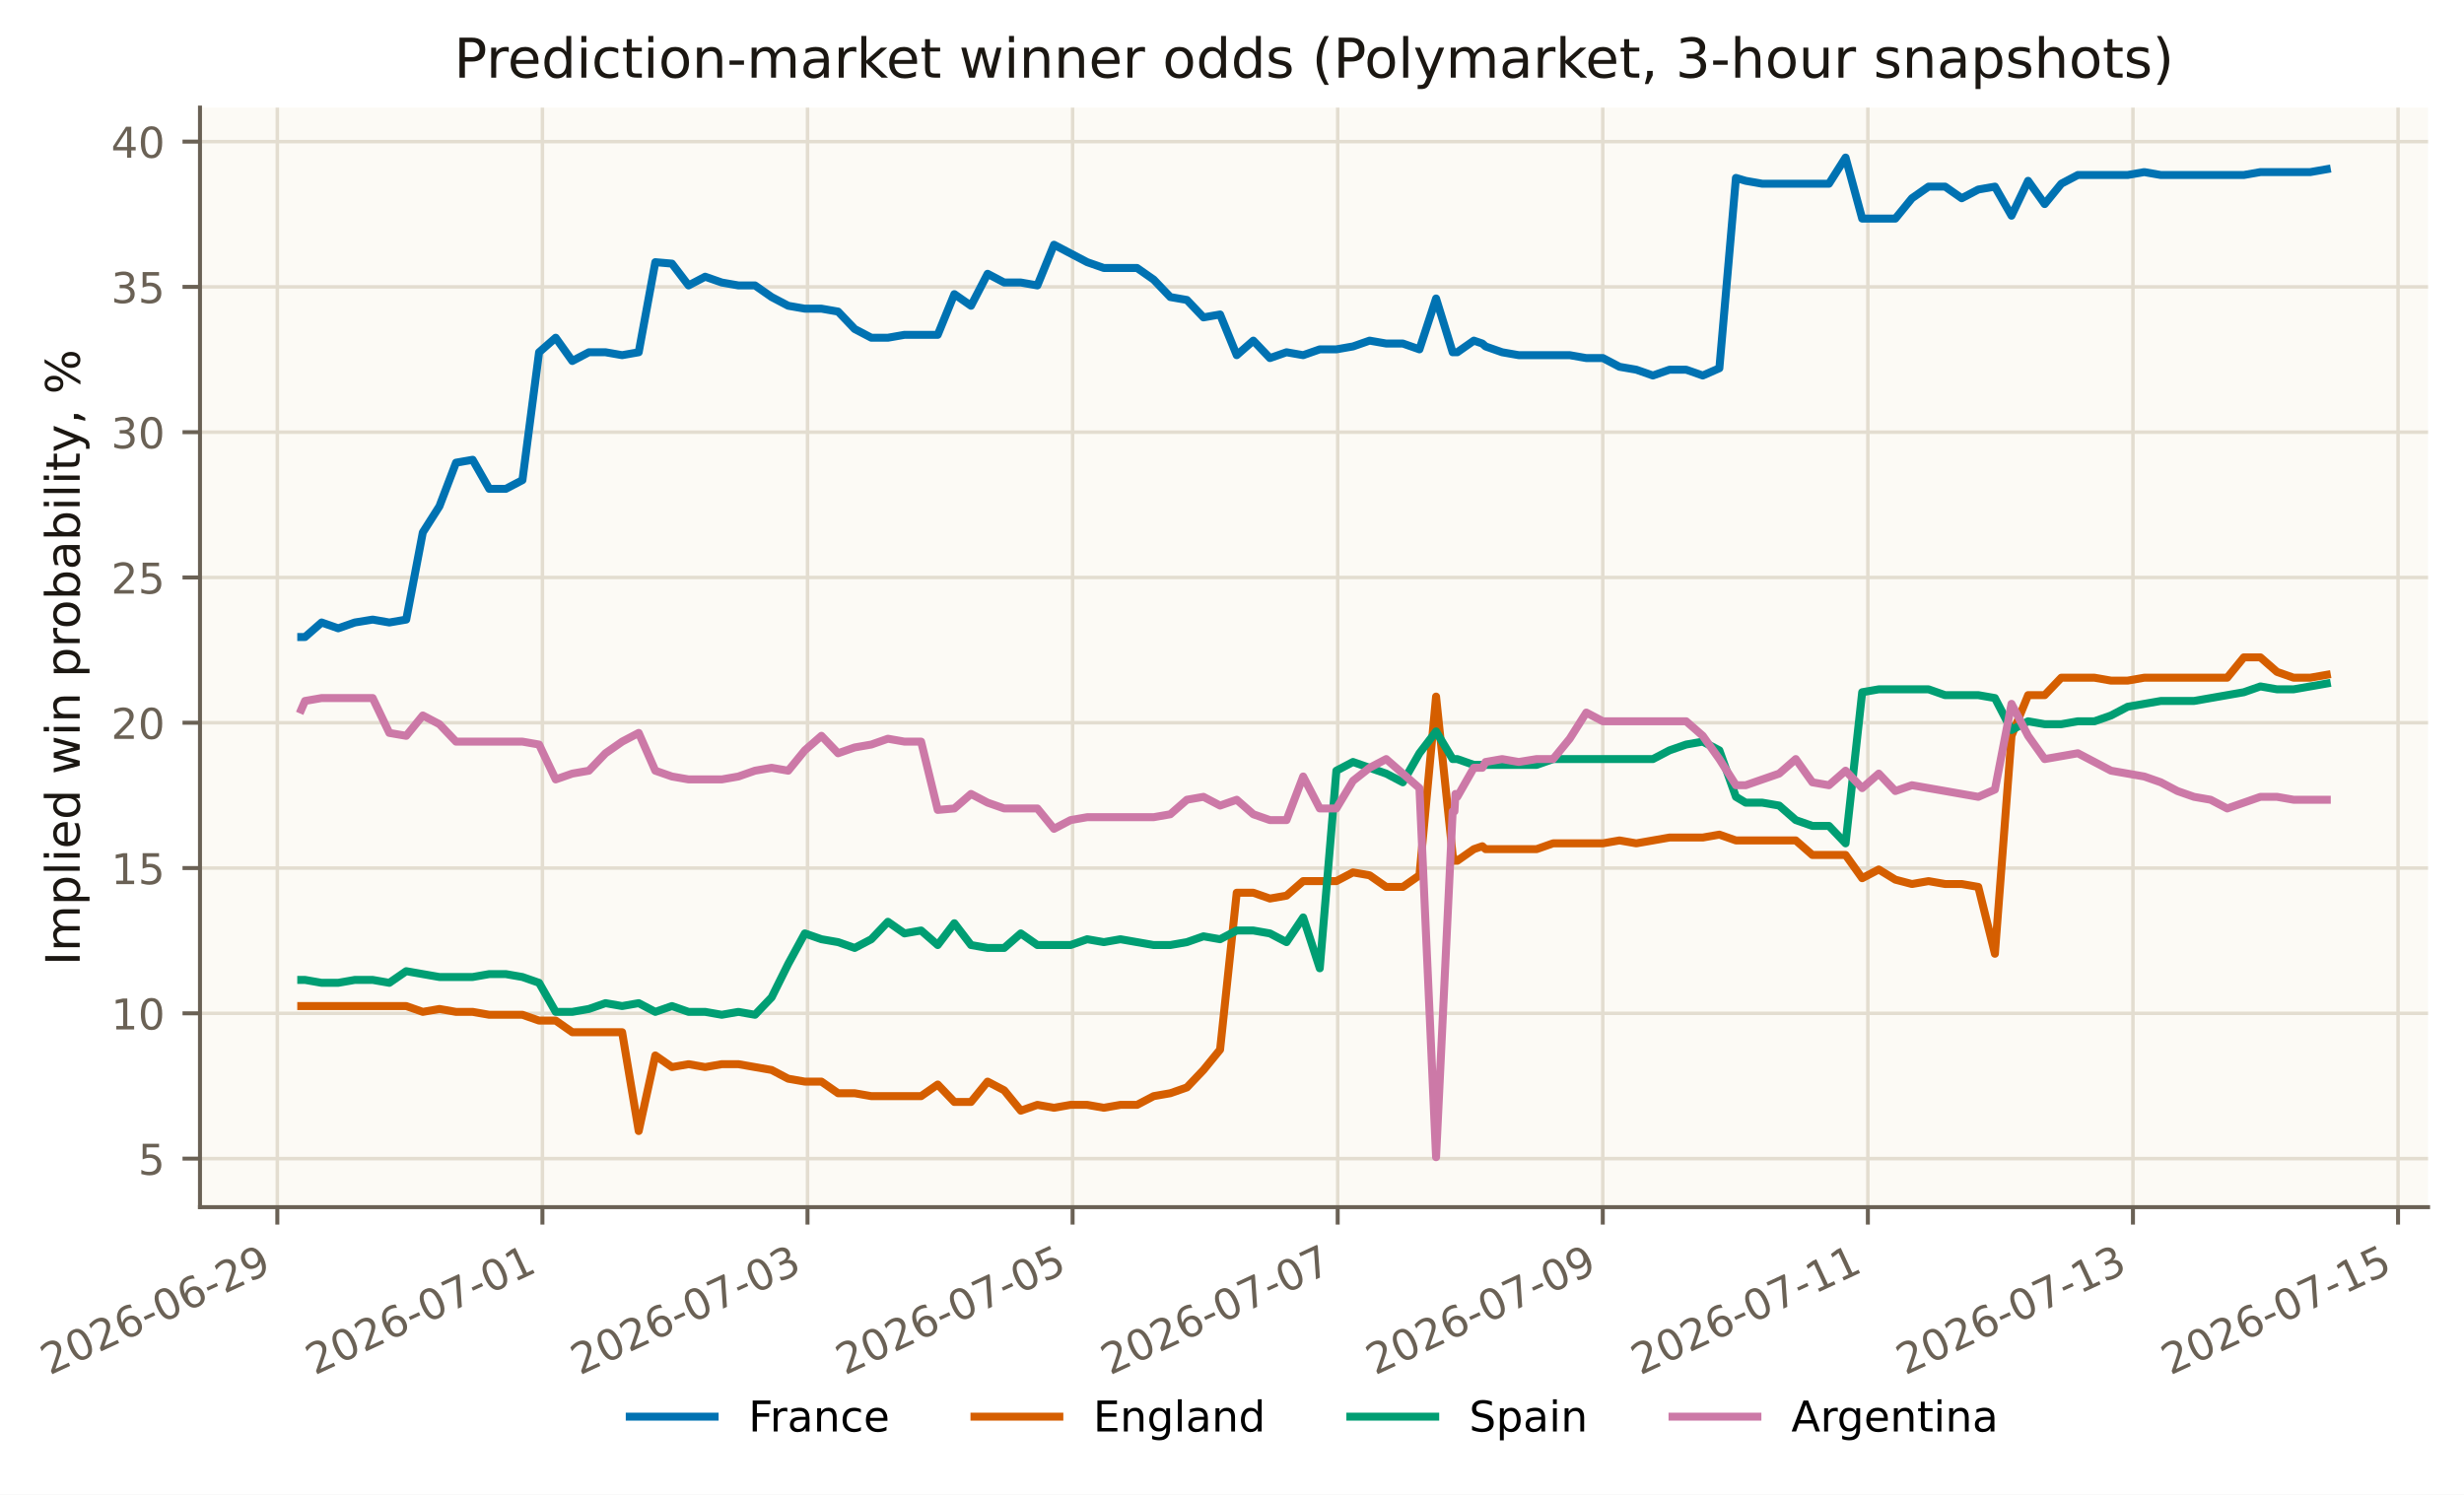
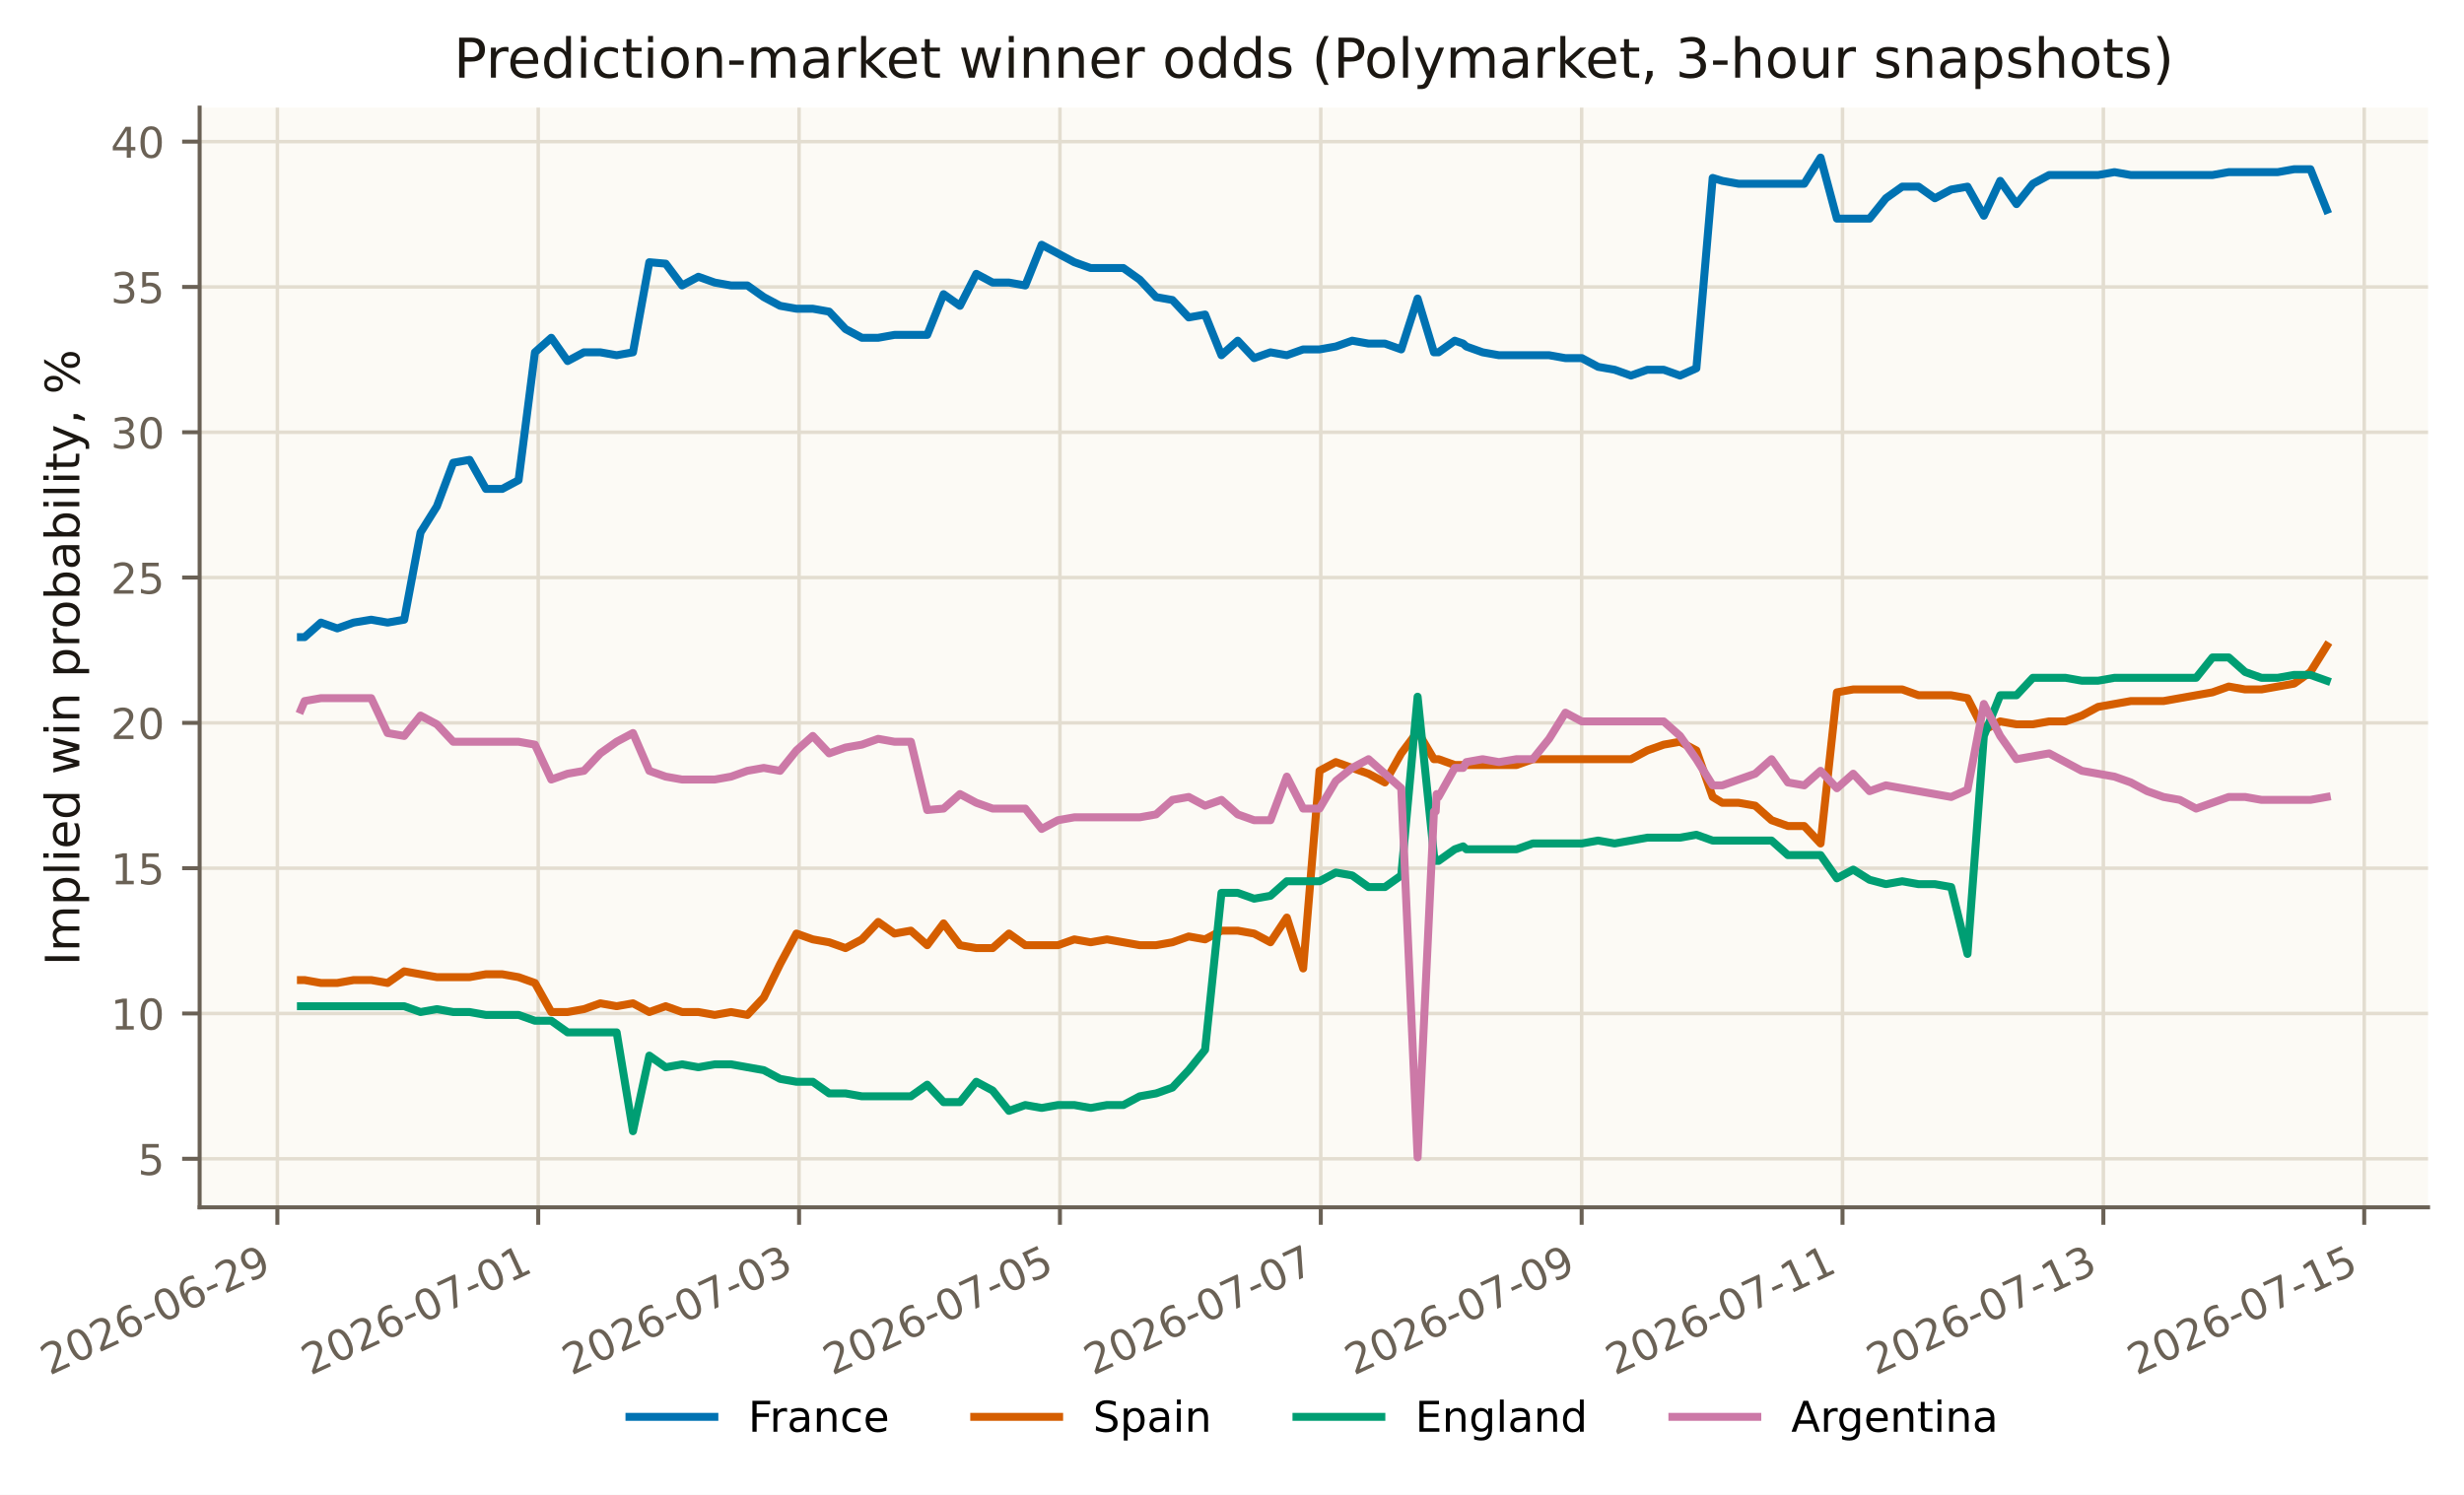
- <svg xmlns="http://www.w3.org/2000/svg" xmlns:xlink="http://www.w3.org/1999/xlink" width="493.667pt" height="299.474pt" viewBox="0 0 493.667 299.474" version="1.1">
+ <svg xmlns="http://www.w3.org/2000/svg" xmlns:xlink="http://www.w3.org/1999/xlink" width="493.59pt" height="299.474pt" viewBox="0 0 493.59 299.474" version="1.1">
  <defs>
    <style type="text/css">*{stroke-linejoin: round; stroke-linecap: butt}</style>
  </defs>
  <g id="figure_1">
    <g id="patch_1">
-       <path d="M 0 299.474  L 493.667 299.474  L 493.667 0  L 0 0  z " style="fill: #ffffff" />
+       <path d="M 0 299.474  L 493.59 299.474  L 493.59 0  L 0 0  z " style="fill: #ffffff" />
    </g>
    <g id="axes_1">
      <g id="patch_2">
-         <path d="M 40.067 241.878  L 486.467 241.878  L 486.467 21.558  L 40.067 21.558  z " style="fill: #fcfaf5" />
+         <path d="M 39.99 241.878  L 486.39 241.878  L 486.39 21.558  L 39.99 21.558  z " style="fill: #fcfaf5" />
      </g>
      <g id="matplotlib.axis_1">
        <g id="xtick_1">
          <g id="line2d_1">
-             <path d="M 55.562 241.878  L 55.562 21.558  " clip-path="url(#pde69432c4d)" style="fill: none; stroke: #e3ddd0; stroke-width: 0.7; stroke-linecap: square" />
+             <path d="M 55.562 241.878  L 55.562 21.558  " clip-path="url(#pa5dc37cd68)" style="fill: none; stroke: #e3ddd0; stroke-width: 0.7; stroke-linecap: square" />
          </g>
          <g id="line2d_2">
            <defs>
-               <path id="m7273e21210" d="M 0 0  L 0 3.5  " style="stroke: #6a6155; stroke-width: 0.8" />
+               <path id="m75a6c520c6" d="M 0 0  L 0 3.5  " style="stroke: #6a6155; stroke-width: 0.8" />
            </defs>
            <g>
-               <use xlink:href="#m7273e21210" x="55.562" y="241.878" style="fill: #6a6155; stroke: #6a6155; stroke-width: 0.8" />
+               <use xlink:href="#m75a6c520c6" x="55.562" y="241.878" style="fill: #6a6155; stroke: #6a6155; stroke-width: 0.8" />
            </g>
          </g>
          <g id="text_1">
            <text style="font-size: 8.5px; font-family: 'DejaVu Sans', 'Helvetica', 'Arial', sans-serif; fill: #6a6155" transform="translate(9.929272 275.6078) rotate(-25)">2026-06-29</text>
          </g>
        </g>
        <g id="xtick_2">
          <g id="line2d_3">
-             <path d="M 108.674 241.878  L 108.674 21.558  " clip-path="url(#pde69432c4d)" style="fill: none; stroke: #e3ddd0; stroke-width: 0.7; stroke-linecap: square" />
+             <path d="M 107.817 241.878  L 107.817 21.558  " clip-path="url(#pa5dc37cd68)" style="fill: none; stroke: #e3ddd0; stroke-width: 0.7; stroke-linecap: square" />
          </g>
          <g id="line2d_4">
            <g>
-               <use xlink:href="#m7273e21210" x="108.674" y="241.878" style="fill: #6a6155; stroke: #6a6155; stroke-width: 0.8" />
+               <use xlink:href="#m75a6c520c6" x="107.817" y="241.878" style="fill: #6a6155; stroke: #6a6155; stroke-width: 0.8" />
            </g>
          </g>
          <g id="text_2">
-             <text style="font-size: 8.5px; font-family: 'DejaVu Sans', 'Helvetica', 'Arial', sans-serif; fill: #6a6155" transform="translate(63.04064 275.6078) rotate(-25)">2026-07-01</text>
+             <text style="font-size: 8.5px; font-family: 'DejaVu Sans', 'Helvetica', 'Arial', sans-serif; fill: #6a6155" transform="translate(62.18432 275.6078) rotate(-25)">2026-07-01</text>
          </g>
        </g>
        <g id="xtick_3">
          <g id="line2d_5">
-             <path d="M 161.785 241.878  L 161.785 21.558  " clip-path="url(#pde69432c4d)" style="fill: none; stroke: #e3ddd0; stroke-width: 0.7; stroke-linecap: square" />
+             <path d="M 160.072 241.878  L 160.072 21.558  " clip-path="url(#pa5dc37cd68)" style="fill: none; stroke: #e3ddd0; stroke-width: 0.7; stroke-linecap: square" />
          </g>
          <g id="line2d_6">
            <g>
-               <use xlink:href="#m7273e21210" x="161.785" y="241.878" style="fill: #6a6155; stroke: #6a6155; stroke-width: 0.8" />
+               <use xlink:href="#m75a6c520c6" x="160.072" y="241.878" style="fill: #6a6155; stroke: #6a6155; stroke-width: 0.8" />
            </g>
          </g>
          <g id="text_3">
-             <text style="font-size: 8.5px; font-family: 'DejaVu Sans', 'Helvetica', 'Arial', sans-serif; fill: #6a6155" transform="translate(116.152 275.6078) rotate(-25)">2026-07-03</text>
+             <text style="font-size: 8.5px; font-family: 'DejaVu Sans', 'Helvetica', 'Arial', sans-serif; fill: #6a6155" transform="translate(114.4394 275.6078) rotate(-25)">2026-07-03</text>
          </g>
        </g>
        <g id="xtick_4">
          <g id="line2d_7">
-             <path d="M 214.896 241.878  L 214.896 21.558  " clip-path="url(#pde69432c4d)" style="fill: none; stroke: #e3ddd0; stroke-width: 0.7; stroke-linecap: square" />
+             <path d="M 212.327 241.878  L 212.327 21.558  " clip-path="url(#pa5dc37cd68)" style="fill: none; stroke: #e3ddd0; stroke-width: 0.7; stroke-linecap: square" />
          </g>
          <g id="line2d_8">
            <g>
-               <use xlink:href="#m7273e21210" x="214.896" y="241.878" style="fill: #6a6155; stroke: #6a6155; stroke-width: 0.8" />
+               <use xlink:href="#m75a6c520c6" x="212.327" y="241.878" style="fill: #6a6155; stroke: #6a6155; stroke-width: 0.8" />
            </g>
          </g>
          <g id="text_4">
-             <text style="font-size: 8.5px; font-family: 'DejaVu Sans', 'Helvetica', 'Arial', sans-serif; fill: #6a6155" transform="translate(169.2634 275.6078) rotate(-25)">2026-07-05</text>
+             <text style="font-size: 8.5px; font-family: 'DejaVu Sans', 'Helvetica', 'Arial', sans-serif; fill: #6a6155" transform="translate(166.6944 275.6078) rotate(-25)">2026-07-05</text>
          </g>
        </g>
        <g id="xtick_5">
          <g id="line2d_9">
-             <path d="M 268.008 241.878  L 268.008 21.558  " clip-path="url(#pde69432c4d)" style="fill: none; stroke: #e3ddd0; stroke-width: 0.7; stroke-linecap: square" />
+             <path d="M 264.582 241.878  L 264.582 21.558  " clip-path="url(#pa5dc37cd68)" style="fill: none; stroke: #e3ddd0; stroke-width: 0.7; stroke-linecap: square" />
          </g>
          <g id="line2d_10">
            <g>
-               <use xlink:href="#m7273e21210" x="268.008" y="241.878" style="fill: #6a6155; stroke: #6a6155; stroke-width: 0.8" />
+               <use xlink:href="#m75a6c520c6" x="264.582" y="241.878" style="fill: #6a6155; stroke: #6a6155; stroke-width: 0.8" />
            </g>
          </g>
          <g id="text_5">
-             <text style="font-size: 8.5px; font-family: 'DejaVu Sans', 'Helvetica', 'Arial', sans-serif; fill: #6a6155" transform="translate(222.3747 275.6078) rotate(-25)">2026-07-07</text>
+             <text style="font-size: 8.5px; font-family: 'DejaVu Sans', 'Helvetica', 'Arial', sans-serif; fill: #6a6155" transform="translate(218.9495 275.6078) rotate(-25)">2026-07-07</text>
          </g>
        </g>
        <g id="xtick_6">
          <g id="line2d_11">
-             <path d="M 321.119 241.878  L 321.119 21.558  " clip-path="url(#pde69432c4d)" style="fill: none; stroke: #e3ddd0; stroke-width: 0.7; stroke-linecap: square" />
+             <path d="M 316.838 241.878  L 316.838 21.558  " clip-path="url(#pa5dc37cd68)" style="fill: none; stroke: #e3ddd0; stroke-width: 0.7; stroke-linecap: square" />
          </g>
          <g id="line2d_12">
            <g>
-               <use xlink:href="#m7273e21210" x="321.119" y="241.878" style="fill: #6a6155; stroke: #6a6155; stroke-width: 0.8" />
+               <use xlink:href="#m75a6c520c6" x="316.838" y="241.878" style="fill: #6a6155; stroke: #6a6155; stroke-width: 0.8" />
            </g>
          </g>
          <g id="text_6">
-             <text style="font-size: 8.5px; font-family: 'DejaVu Sans', 'Helvetica', 'Arial', sans-serif; fill: #6a6155" transform="translate(275.4861 275.6078) rotate(-25)">2026-07-09</text>
+             <text style="font-size: 8.5px; font-family: 'DejaVu Sans', 'Helvetica', 'Arial', sans-serif; fill: #6a6155" transform="translate(271.2045 275.6078) rotate(-25)">2026-07-09</text>
          </g>
        </g>
        <g id="xtick_7">
          <g id="line2d_13">
-             <path d="M 374.231 241.878  L 374.231 21.558  " clip-path="url(#pde69432c4d)" style="fill: none; stroke: #e3ddd0; stroke-width: 0.7; stroke-linecap: square" />
+             <path d="M 369.093 241.878  L 369.093 21.558  " clip-path="url(#pa5dc37cd68)" style="fill: none; stroke: #e3ddd0; stroke-width: 0.7; stroke-linecap: square" />
          </g>
          <g id="line2d_14">
            <g>
-               <use xlink:href="#m7273e21210" x="374.231" y="241.878" style="fill: #6a6155; stroke: #6a6155; stroke-width: 0.8" />
+               <use xlink:href="#m75a6c520c6" x="369.093" y="241.878" style="fill: #6a6155; stroke: #6a6155; stroke-width: 0.8" />
            </g>
          </g>
          <g id="text_7">
-             <text style="font-size: 8.5px; font-family: 'DejaVu Sans', 'Helvetica', 'Arial', sans-serif; fill: #6a6155" transform="translate(328.5975 275.6078) rotate(-25)">2026-07-11</text>
+             <text style="font-size: 8.5px; font-family: 'DejaVu Sans', 'Helvetica', 'Arial', sans-serif; fill: #6a6155" transform="translate(323.4595 275.6078) rotate(-25)">2026-07-11</text>
          </g>
        </g>
        <g id="xtick_8">
          <g id="line2d_15">
-             <path d="M 427.342 241.878  L 427.342 21.558  " clip-path="url(#pde69432c4d)" style="fill: none; stroke: #e3ddd0; stroke-width: 0.7; stroke-linecap: square" />
+             <path d="M 421.348 241.878  L 421.348 21.558  " clip-path="url(#pa5dc37cd68)" style="fill: none; stroke: #e3ddd0; stroke-width: 0.7; stroke-linecap: square" />
          </g>
          <g id="line2d_16">
            <g>
-               <use xlink:href="#m7273e21210" x="427.342" y="241.878" style="fill: #6a6155; stroke: #6a6155; stroke-width: 0.8" />
+               <use xlink:href="#m75a6c520c6" x="421.348" y="241.878" style="fill: #6a6155; stroke: #6a6155; stroke-width: 0.8" />
            </g>
          </g>
          <g id="text_8">
-             <text style="font-size: 8.5px; font-family: 'DejaVu Sans', 'Helvetica', 'Arial', sans-serif; fill: #6a6155" transform="translate(381.7088 275.6078) rotate(-25)">2026-07-13</text>
+             <text style="font-size: 8.5px; font-family: 'DejaVu Sans', 'Helvetica', 'Arial', sans-serif; fill: #6a6155" transform="translate(375.7146 275.6078) rotate(-25)">2026-07-13</text>
          </g>
        </g>
        <g id="xtick_9">
          <g id="line2d_17">
-             <path d="M 480.453 241.878  L 480.453 21.558  " clip-path="url(#pde69432c4d)" style="fill: none; stroke: #e3ddd0; stroke-width: 0.7; stroke-linecap: square" />
+             <path d="M 473.603 241.878  L 473.603 21.558  " clip-path="url(#pa5dc37cd68)" style="fill: none; stroke: #e3ddd0; stroke-width: 0.7; stroke-linecap: square" />
          </g>
          <g id="line2d_18">
            <g>
-               <use xlink:href="#m7273e21210" x="480.453" y="241.878" style="fill: #6a6155; stroke: #6a6155; stroke-width: 0.8" />
+               <use xlink:href="#m75a6c520c6" x="473.603" y="241.878" style="fill: #6a6155; stroke: #6a6155; stroke-width: 0.8" />
            </g>
          </g>
          <g id="text_9">
-             <text style="font-size: 8.5px; font-family: 'DejaVu Sans', 'Helvetica', 'Arial', sans-serif; fill: #6a6155" transform="translate(434.8202 275.6078) rotate(-25)">2026-07-15</text>
+             <text style="font-size: 8.5px; font-family: 'DejaVu Sans', 'Helvetica', 'Arial', sans-serif; fill: #6a6155" transform="translate(427.9696 275.6078) rotate(-25)">2026-07-15</text>
          </g>
        </g>
      </g>
      <g id="matplotlib.axis_2">
        <g id="ytick_1">
          <g id="line2d_19">
-             <path d="M 40.067 232.155  L 486.467 232.155  " clip-path="url(#pde69432c4d)" style="fill: none; stroke: #e3ddd0; stroke-width: 0.7; stroke-linecap: square" />
+             <path d="M 39.99 232.155  L 486.39 232.155  " clip-path="url(#pa5dc37cd68)" style="fill: none; stroke: #e3ddd0; stroke-width: 0.7; stroke-linecap: square" />
          </g>
          <g id="line2d_20">
            <defs>
-               <path id="m9a3569fc47" d="M 0 0  L -3.5 0  " style="stroke: #6a6155; stroke-width: 0.8" />
+               <path id="md769b87007" d="M 0 0  L -3.5 0  " style="stroke: #6a6155; stroke-width: 0.8" />
            </defs>
            <g>
-               <use xlink:href="#m9a3569fc47" x="40.067" y="232.155" style="fill: #6a6155; stroke: #6a6155; stroke-width: 0.8" />
+               <use xlink:href="#md769b87007" x="39.99" y="232.155" style="fill: #6a6155; stroke: #6a6155; stroke-width: 0.8" />
            </g>
          </g>
          <g id="text_10">
-             <text style="font-size: 8.5px; font-family: 'DejaVu Sans', 'Helvetica', 'Arial', sans-serif; text-anchor: end; fill: #6a6155" x="33.067" y="235.384" transform="rotate(-0 33.06709 235.3839)">5</text>
+             <text style="font-size: 8.5px; font-family: 'DejaVu Sans', 'Helvetica', 'Arial', sans-serif; text-anchor: end; fill: #6a6155" x="32.99" y="235.384" transform="rotate(-0 32.98977 235.3839)">5</text>
          </g>
        </g>
        <g id="ytick_2">
          <g id="line2d_21">
-             <path d="M 40.067 203.043  L 486.467 203.043  " clip-path="url(#pde69432c4d)" style="fill: none; stroke: #e3ddd0; stroke-width: 0.7; stroke-linecap: square" />
+             <path d="M 39.99 203.043  L 486.39 203.043  " clip-path="url(#pa5dc37cd68)" style="fill: none; stroke: #e3ddd0; stroke-width: 0.7; stroke-linecap: square" />
          </g>
          <g id="line2d_22">
            <g>
-               <use xlink:href="#m9a3569fc47" x="40.067" y="203.043" style="fill: #6a6155; stroke: #6a6155; stroke-width: 0.8" />
+               <use xlink:href="#md769b87007" x="39.99" y="203.043" style="fill: #6a6155; stroke: #6a6155; stroke-width: 0.8" />
            </g>
          </g>
          <g id="text_11">
-             <text style="font-size: 8.5px; font-family: 'DejaVu Sans', 'Helvetica', 'Arial', sans-serif; text-anchor: end; fill: #6a6155" x="33.067" y="206.272" transform="rotate(-0 33.06709 206.2718)">10</text>
+             <text style="font-size: 8.5px; font-family: 'DejaVu Sans', 'Helvetica', 'Arial', sans-serif; text-anchor: end; fill: #6a6155" x="32.99" y="206.272" transform="rotate(-0 32.98977 206.2718)">10</text>
          </g>
        </g>
        <g id="ytick_3">
          <g id="line2d_23">
-             <path d="M 40.067 173.931  L 486.467 173.931  " clip-path="url(#pde69432c4d)" style="fill: none; stroke: #e3ddd0; stroke-width: 0.7; stroke-linecap: square" />
+             <path d="M 39.99 173.931  L 486.39 173.931  " clip-path="url(#pa5dc37cd68)" style="fill: none; stroke: #e3ddd0; stroke-width: 0.7; stroke-linecap: square" />
          </g>
          <g id="line2d_24">
            <g>
-               <use xlink:href="#m9a3569fc47" x="40.067" y="173.931" style="fill: #6a6155; stroke: #6a6155; stroke-width: 0.8" />
+               <use xlink:href="#md769b87007" x="39.99" y="173.931" style="fill: #6a6155; stroke: #6a6155; stroke-width: 0.8" />
            </g>
          </g>
          <g id="text_12">
-             <text style="font-size: 8.5px; font-family: 'DejaVu Sans', 'Helvetica', 'Arial', sans-serif; text-anchor: end; fill: #6a6155" x="33.067" y="177.16" transform="rotate(-0 33.06709 177.1598)">15</text>
+             <text style="font-size: 8.5px; font-family: 'DejaVu Sans', 'Helvetica', 'Arial', sans-serif; text-anchor: end; fill: #6a6155" x="32.99" y="177.16" transform="rotate(-0 32.98977 177.1598)">15</text>
          </g>
        </g>
        <g id="ytick_4">
          <g id="line2d_25">
-             <path d="M 40.067 144.819  L 486.467 144.819  " clip-path="url(#pde69432c4d)" style="fill: none; stroke: #e3ddd0; stroke-width: 0.7; stroke-linecap: square" />
+             <path d="M 39.99 144.819  L 486.39 144.819  " clip-path="url(#pa5dc37cd68)" style="fill: none; stroke: #e3ddd0; stroke-width: 0.7; stroke-linecap: square" />
          </g>
          <g id="line2d_26">
            <g>
-               <use xlink:href="#m9a3569fc47" x="40.067" y="144.819" style="fill: #6a6155; stroke: #6a6155; stroke-width: 0.8" />
+               <use xlink:href="#md769b87007" x="39.99" y="144.819" style="fill: #6a6155; stroke: #6a6155; stroke-width: 0.8" />
            </g>
          </g>
          <g id="text_13">
-             <text style="font-size: 8.5px; font-family: 'DejaVu Sans', 'Helvetica', 'Arial', sans-serif; text-anchor: end; fill: #6a6155" x="33.067" y="148.048" transform="rotate(-0 33.06709 148.0477)">20</text>
+             <text style="font-size: 8.5px; font-family: 'DejaVu Sans', 'Helvetica', 'Arial', sans-serif; text-anchor: end; fill: #6a6155" x="32.99" y="148.048" transform="rotate(-0 32.98977 148.0477)">20</text>
          </g>
        </g>
        <g id="ytick_5">
          <g id="line2d_27">
-             <path d="M 40.067 115.707  L 486.467 115.707  " clip-path="url(#pde69432c4d)" style="fill: none; stroke: #e3ddd0; stroke-width: 0.7; stroke-linecap: square" />
+             <path d="M 39.99 115.707  L 486.39 115.707  " clip-path="url(#pa5dc37cd68)" style="fill: none; stroke: #e3ddd0; stroke-width: 0.7; stroke-linecap: square" />
          </g>
          <g id="line2d_28">
            <g>
-               <use xlink:href="#m9a3569fc47" x="40.067" y="115.707" style="fill: #6a6155; stroke: #6a6155; stroke-width: 0.8" />
+               <use xlink:href="#md769b87007" x="39.99" y="115.707" style="fill: #6a6155; stroke: #6a6155; stroke-width: 0.8" />
            </g>
          </g>
          <g id="text_14">
-             <text style="font-size: 8.5px; font-family: 'DejaVu Sans', 'Helvetica', 'Arial', sans-serif; text-anchor: end; fill: #6a6155" x="33.067" y="118.936" transform="rotate(-0 33.06709 118.9357)">25</text>
+             <text style="font-size: 8.5px; font-family: 'DejaVu Sans', 'Helvetica', 'Arial', sans-serif; text-anchor: end; fill: #6a6155" x="32.99" y="118.936" transform="rotate(-0 32.98977 118.9357)">25</text>
          </g>
        </g>
        <g id="ytick_6">
          <g id="line2d_29">
-             <path d="M 40.067 86.595  L 486.467 86.595  " clip-path="url(#pde69432c4d)" style="fill: none; stroke: #e3ddd0; stroke-width: 0.7; stroke-linecap: square" />
+             <path d="M 39.99 86.595  L 486.39 86.595  " clip-path="url(#pa5dc37cd68)" style="fill: none; stroke: #e3ddd0; stroke-width: 0.7; stroke-linecap: square" />
          </g>
          <g id="line2d_30">
            <g>
-               <use xlink:href="#m9a3569fc47" x="40.067" y="86.595" style="fill: #6a6155; stroke: #6a6155; stroke-width: 0.8" />
+               <use xlink:href="#md769b87007" x="39.99" y="86.595" style="fill: #6a6155; stroke: #6a6155; stroke-width: 0.8" />
            </g>
          </g>
          <g id="text_15">
-             <text style="font-size: 8.5px; font-family: 'DejaVu Sans', 'Helvetica', 'Arial', sans-serif; text-anchor: end; fill: #6a6155" x="33.067" y="89.824" transform="rotate(-0 33.06709 89.82361)">30</text>
+             <text style="font-size: 8.5px; font-family: 'DejaVu Sans', 'Helvetica', 'Arial', sans-serif; text-anchor: end; fill: #6a6155" x="32.99" y="89.824" transform="rotate(-0 32.98977 89.82361)">30</text>
          </g>
        </g>
        <g id="ytick_7">
          <g id="line2d_31">
-             <path d="M 40.067 57.483  L 486.467 57.483  " clip-path="url(#pde69432c4d)" style="fill: none; stroke: #e3ddd0; stroke-width: 0.7; stroke-linecap: square" />
+             <path d="M 39.99 57.483  L 486.39 57.483  " clip-path="url(#pa5dc37cd68)" style="fill: none; stroke: #e3ddd0; stroke-width: 0.7; stroke-linecap: square" />
          </g>
          <g id="line2d_32">
            <g>
-               <use xlink:href="#m9a3569fc47" x="40.067" y="57.483" style="fill: #6a6155; stroke: #6a6155; stroke-width: 0.8" />
+               <use xlink:href="#md769b87007" x="39.99" y="57.483" style="fill: #6a6155; stroke: #6a6155; stroke-width: 0.8" />
            </g>
          </g>
          <g id="text_16">
-             <text style="font-size: 8.5px; font-family: 'DejaVu Sans', 'Helvetica', 'Arial', sans-serif; text-anchor: end; fill: #6a6155" x="33.067" y="60.712" transform="rotate(-0 33.06709 60.71156)">35</text>
+             <text style="font-size: 8.5px; font-family: 'DejaVu Sans', 'Helvetica', 'Arial', sans-serif; text-anchor: end; fill: #6a6155" x="32.99" y="60.712" transform="rotate(-0 32.98977 60.71156)">35</text>
          </g>
        </g>
        <g id="ytick_8">
          <g id="line2d_33">
-             <path d="M 40.067 28.371  L 486.467 28.371  " clip-path="url(#pde69432c4d)" style="fill: none; stroke: #e3ddd0; stroke-width: 0.7; stroke-linecap: square" />
+             <path d="M 39.99 28.371  L 486.39 28.371  " clip-path="url(#pa5dc37cd68)" style="fill: none; stroke: #e3ddd0; stroke-width: 0.7; stroke-linecap: square" />
          </g>
          <g id="line2d_34">
            <g>
-               <use xlink:href="#m9a3569fc47" x="40.067" y="28.371" style="fill: #6a6155; stroke: #6a6155; stroke-width: 0.8" />
+               <use xlink:href="#md769b87007" x="39.99" y="28.371" style="fill: #6a6155; stroke: #6a6155; stroke-width: 0.8" />
            </g>
          </g>
          <g id="text_17">
-             <text style="font-size: 8.5px; font-family: 'DejaVu Sans', 'Helvetica', 'Arial', sans-serif; text-anchor: end; fill: #6a6155" x="33.067" y="31.6" transform="rotate(-0 33.06709 31.59951)">40</text>
+             <text style="font-size: 8.5px; font-family: 'DejaVu Sans', 'Helvetica', 'Arial', sans-serif; text-anchor: end; fill: #6a6155" x="32.99" y="31.6" transform="rotate(-0 32.98977 31.59951)">40</text>
          </g>
        </g>
        <g id="text_18">
-           <text style="font-size: 9.5px; font-family: 'DejaVu Sans', 'Helvetica', 'Arial', sans-serif; text-anchor: middle; fill: #1b1712" x="15.969" y="131.718" transform="rotate(-90 15.96861 131.7183)">Implied win probability, %</text>
+           <text style="font-size: 9.5px; font-family: 'DejaVu Sans', 'Helvetica', 'Arial', sans-serif; text-anchor: middle; fill: #1b1712" x="15.891" y="131.718" transform="rotate(-90 15.89129 131.7183)">Implied win probability, %</text>
        </g>
      </g>
      <g id="line2d_35">
-         <path d="M 60.358 127.643  L 61.111 127.643  L 64.436 124.731  L 67.761 125.896  L 71.087 124.731  L 74.669 124.149  L 78.005 124.731  L 81.386 124.149  L 84.711 106.682  L 88.04 101.442  L 91.366 92.708  L 94.697 92.126  L 98.023 97.948  L 101.345 97.948  L 104.671 96.202  L 108.004 70.583  L 111.331 67.672  L 114.66 72.33  L 117.986 70.583  L 121.316 70.583  L 124.642 71.165  L 127.965 70.583  L 131.292 52.534  L 134.629 52.825  L 137.956 57.191  L 141.282 55.445  L 144.607 56.609  L 147.936 57.191  L 151.263 57.191  L 154.597 59.52  L 157.922 61.267  L 161.249 61.849  L 164.577 61.849  L 167.913 62.432  L 171.238 65.925  L 174.573 67.672  L 177.898 67.672  L 181.219 67.09  L 187.878 67.09  L 191.205 58.938  L 194.543 61.267  L 197.868 54.862  L 201.194 56.609  L 204.521 56.609  L 207.843 57.191  L 211.168 49.04  L 217.824 52.534  L 221.154 53.698  L 227.813 53.698  L 231.139 56.027  L 234.472 59.52  L 237.799 60.103  L 241.119 63.596  L 244.445 63.014  L 247.78 71.165  L 251.105 68.254  L 254.434 71.747  L 257.759 70.583  L 261.09 71.165  L 264.417 70.001  L 267.747 70.001  L 271.072 69.418  L 274.401 68.254  L 277.726 68.836  L 281.062 68.836  L 284.387 70.001  L 287.719 59.812  L 291.043 70.583  L 291.972 70.583  L 295.289 68.254  L 296.989 68.836  L 297.639 69.418  L 300.956 70.583  L 304.281 71.165  L 314.496 71.165  L 317.816 71.747  L 321.148 71.747  L 324.472 73.494  L 327.831 74.076  L 331.157 75.241  L 334.497 74.076  L 337.824 74.076  L 341.152 75.241  L 344.477 73.785  L 347.797 35.649  L 349.749 36.231  L 353.063 36.813  L 366.436 36.813  L 369.764 31.573  L 373.091 43.8  L 379.738 43.8  L 383.064 39.724  L 386.389 37.395  L 389.709 37.395  L 393.035 39.724  L 396.356 37.977  L 399.682 37.395  L 403.009 43.218  L 406.334 36.231  L 409.655 40.889  L 412.98 36.813  L 416.302 35.066  L 426.276 35.066  L 429.6 34.484  L 432.926 35.066  L 449.552 35.066  L 452.878 34.484  L 462.851 34.484  L 466.176 33.902  L 466.176 33.902  " clip-path="url(#pde69432c4d)" style="fill: none; stroke: #0072b2; stroke-width: 1.6; stroke-linecap: square" />
+         <path d="M 60.281 127.643  L 61.021 127.643  L 64.293 124.731  L 67.565 125.896  L 70.837 124.731  L 74.361 124.149  L 77.643 124.731  L 80.969 124.149  L 84.241 106.682  L 87.516 101.442  L 90.789 92.708  L 94.066 92.126  L 97.339 97.948  L 100.607 97.948  L 103.879 96.202  L 107.159 70.583  L 110.432 67.672  L 113.707 72.33  L 116.979 70.583  L 120.256 70.583  L 123.528 71.165  L 126.798 70.583  L 130.071 52.534  L 133.354 52.825  L 136.627 57.191  L 139.9 55.445  L 143.172 56.609  L 146.447 57.191  L 149.72 57.191  L 153 59.52  L 156.272 61.267  L 159.545 61.849  L 162.819 61.849  L 166.101 62.432  L 169.373 65.925  L 172.654 67.672  L 175.926 67.672  L 179.193 67.09  L 185.745 67.09  L 189.018 58.938  L 192.302 61.267  L 195.574 54.862  L 198.846 56.609  L 202.119 56.609  L 205.388 57.191  L 208.659 49.04  L 215.208 52.534  L 218.484 53.698  L 225.036 53.698  L 228.308 56.027  L 231.587 59.52  L 234.861 60.103  L 238.127 63.596  L 241.399 63.014  L 244.681 71.165  L 247.952 68.254  L 251.227 71.747  L 254.499 70.583  L 257.777 71.165  L 261.05 70.001  L 264.326 70.001  L 267.598 69.418  L 270.872 68.254  L 274.144 68.836  L 277.427 68.836  L 280.698 70.001  L 283.976 59.812  L 287.247 70.583  L 288.16 70.583  L 291.424 68.254  L 293.097 68.836  L 293.736 69.418  L 296.999 70.583  L 300.271 71.165  L 310.321 71.165  L 313.587 71.747  L 316.866 71.747  L 320.137 73.494  L 323.441 74.076  L 326.713 75.241  L 330 74.076  L 333.273 74.076  L 336.547 75.241  L 339.819 73.785  L 343.085 35.649  L 345.005 36.231  L 348.266 36.813  L 361.424 36.813  L 364.698 31.573  L 367.971 43.8  L 374.512 43.8  L 377.783 39.724  L 381.055 37.395  L 384.322 37.395  L 387.594 39.724  L 390.861 37.977  L 394.133 37.395  L 397.407 43.218  L 400.679 36.231  L 403.946 40.889  L 407.217 36.813  L 410.486 35.066  L 420.299 35.066  L 423.57 34.484  L 426.841 35.066  L 443.2 35.066  L 446.472 34.484  L 456.284 34.484  L 459.556 33.902  L 462.827 33.902  L 466.099 42.053  L 466.099 42.053  " clip-path="url(#pa5dc37cd68)" style="fill: none; stroke: #0072b2; stroke-width: 1.6; stroke-linecap: square" />
      </g>
      <g id="line2d_36">
-         <path d="M 60.358 201.587  L 81.386 201.587  L 84.711 202.752  L 88.04 202.169  L 91.366 202.752  L 94.697 202.752  L 98.023 203.334  L 104.671 203.334  L 108.004 204.498  L 111.331 204.498  L 114.66 206.827  L 124.642 206.827  L 127.965 226.624  L 131.292 211.485  L 134.629 213.814  L 137.956 213.232  L 141.282 213.814  L 144.607 213.232  L 147.936 213.232  L 154.597 214.397  L 157.922 216.143  L 161.249 216.725  L 164.577 216.725  L 167.913 219.054  L 171.238 219.054  L 174.573 219.637  L 184.544 219.637  L 187.878 217.308  L 191.205 220.801  L 194.543 220.801  L 197.868 216.725  L 201.194 218.472  L 204.521 222.548  L 207.843 221.383  L 211.168 221.966  L 214.499 221.383  L 217.824 221.383  L 221.154 221.966  L 224.48 221.383  L 227.813 221.383  L 231.139 219.637  L 234.472 219.054  L 237.799 217.89  L 241.119 214.397  L 244.445 210.321  L 247.78 178.88  L 251.105 178.88  L 254.434 180.044  L 257.759 179.462  L 261.09 176.551  L 267.747 176.551  L 271.072 174.804  L 274.401 175.386  L 277.726 177.715  L 281.062 177.715  L 284.387 175.386  L 287.719 139.579  L 291.043 171.311  L 291.399 172.475  L 291.972 172.475  L 295.289 170.146  L 296.989 169.564  L 297.639 170.146  L 307.856 170.146  L 311.169 168.982  L 321.148 168.982  L 324.472 168.399  L 327.831 168.982  L 334.497 167.817  L 341.152 167.817  L 344.477 167.235  L 347.797 168.399  L 359.784 168.399  L 363.111 171.311  L 369.764 171.311  L 373.091 175.969  L 376.413 174.222  L 379.738 176.26  L 383.064 177.133  L 386.389 176.551  L 389.709 177.133  L 393.035 177.133  L 396.356 177.715  L 399.682 191.107  L 403.009 147.439  L 406.334 139.287  L 409.655 139.287  L 412.98 135.794  L 419.628 135.794  L 422.951 136.376  L 426.276 136.376  L 429.6 135.794  L 446.228 135.794  L 449.552 131.718  L 452.878 131.718  L 456.204 134.629  L 459.529 135.794  L 462.851 135.794  L 466.176 135.212  L 466.176 135.212  " clip-path="url(#pde69432c4d)" style="fill: none; stroke: #d55e00; stroke-width: 1.6; stroke-linecap: square" />
+         <path d="M 60.281 196.347  L 61.021 196.347  L 64.293 196.929  L 67.565 196.929  L 70.837 196.347  L 74.361 196.347  L 77.643 196.929  L 80.969 194.6  L 87.516 195.765  L 94.066 195.765  L 97.339 195.183  L 100.607 195.183  L 103.879 195.765  L 107.159 196.929  L 110.432 202.752  L 113.707 202.752  L 116.979 202.169  L 120.256 201.005  L 123.528 201.587  L 126.798 201.005  L 130.071 202.752  L 133.354 201.587  L 136.627 202.752  L 139.9 202.752  L 143.172 203.334  L 146.447 202.752  L 149.72 203.334  L 153 199.84  L 156.272 193.145  L 159.545 187.031  L 162.819 188.196  L 166.101 188.778  L 169.373 189.942  L 172.654 188.196  L 175.926 184.702  L 179.193 187.031  L 182.464 186.449  L 185.745 189.36  L 189.018 184.993  L 192.302 189.36  L 195.574 189.942  L 198.846 189.942  L 202.119 187.031  L 205.388 189.36  L 211.936 189.36  L 215.208 188.196  L 218.484 188.778  L 221.757 188.196  L 228.308 189.36  L 231.587 189.36  L 234.861 188.778  L 238.127 187.613  L 241.399 188.196  L 244.681 186.449  L 247.952 186.449  L 251.227 187.031  L 254.499 188.778  L 257.777 183.829  L 261.05 194.018  L 264.326 154.426  L 267.598 152.679  L 274.144 155.008  L 277.427 156.755  L 280.698 150.932  L 283.976 146.565  L 287.247 152.097  L 288.16 152.097  L 291.424 153.261  L 303.788 153.261  L 307.048 152.097  L 326.713 152.097  L 330 150.35  L 333.273 149.186  L 336.547 148.603  L 339.819 150.35  L 343.085 159.666  L 345.005 160.83  L 348.266 160.83  L 351.607 161.413  L 354.879 164.324  L 358.152 165.488  L 361.424 165.488  L 364.698 168.982  L 367.971 138.705  L 371.24 138.123  L 381.055 138.123  L 384.322 139.287  L 390.861 139.287  L 394.133 139.87  L 397.407 146.274  L 400.679 144.528  L 403.946 145.11  L 407.217 145.11  L 410.486 144.528  L 413.758 144.528  L 417.027 143.363  L 420.299 141.616  L 426.841 140.452  L 433.387 140.452  L 443.2 138.705  L 446.472 137.541  L 449.744 138.123  L 453.016 138.123  L 459.556 136.958  L 462.827 134.629  L 466.099 129.389  L 466.099 129.389  " clip-path="url(#pa5dc37cd68)" style="fill: none; stroke: #d55e00; stroke-width: 1.6; stroke-linecap: square" />
      </g>
      <g id="line2d_37">
-         <path d="M 60.358 196.347  L 61.111 196.347  L 64.436 196.929  L 67.761 196.929  L 71.087 196.347  L 74.669 196.347  L 78.005 196.929  L 81.386 194.6  L 88.04 195.765  L 94.697 195.765  L 98.023 195.183  L 101.345 195.183  L 104.671 195.765  L 108.004 196.929  L 111.331 202.752  L 114.66 202.752  L 117.986 202.169  L 121.316 201.005  L 124.642 201.587  L 127.965 201.005  L 131.292 202.752  L 134.629 201.587  L 137.956 202.752  L 141.282 202.752  L 144.607 203.334  L 147.936 202.752  L 151.263 203.334  L 154.597 199.84  L 157.922 193.145  L 161.249 187.031  L 164.577 188.196  L 167.913 188.778  L 171.238 189.942  L 174.573 188.196  L 177.898 184.702  L 181.219 187.031  L 184.544 186.449  L 187.878 189.36  L 191.205 184.993  L 194.543 189.36  L 197.868 189.942  L 201.194 189.942  L 204.521 187.031  L 207.843 189.36  L 214.499 189.36  L 217.824 188.196  L 221.154 188.778  L 224.48 188.196  L 231.139 189.36  L 234.472 189.36  L 237.799 188.778  L 241.119 187.613  L 244.445 188.196  L 247.78 186.449  L 251.105 186.449  L 254.434 187.031  L 257.759 188.778  L 261.09 183.829  L 264.417 194.018  L 267.747 154.426  L 271.072 152.679  L 277.726 155.008  L 281.062 156.755  L 284.387 150.932  L 287.719 146.565  L 291.043 152.097  L 291.972 152.097  L 295.289 153.261  L 307.856 153.261  L 311.169 152.097  L 331.157 152.097  L 334.497 150.35  L 337.824 149.186  L 341.152 148.603  L 344.477 150.35  L 347.797 159.666  L 349.749 160.83  L 353.063 160.83  L 356.459 161.413  L 359.784 164.324  L 363.111 165.488  L 366.436 165.488  L 369.764 168.982  L 373.091 138.705  L 376.413 138.123  L 386.389 138.123  L 389.709 139.287  L 396.356 139.287  L 399.682 139.87  L 403.009 146.274  L 406.334 144.528  L 409.655 145.11  L 412.98 145.11  L 416.302 144.528  L 419.628 144.528  L 422.951 143.363  L 426.276 141.616  L 432.926 140.452  L 439.578 140.452  L 449.552 138.705  L 452.878 137.541  L 456.204 138.123  L 459.529 138.123  L 466.176 136.958  L 466.176 136.958  " clip-path="url(#pde69432c4d)" style="fill: none; stroke: #009e73; stroke-width: 1.6; stroke-linecap: square" />
+         <path d="M 60.281 201.587  L 80.969 201.587  L 84.241 202.752  L 87.516 202.169  L 90.789 202.752  L 94.066 202.752  L 97.339 203.334  L 103.879 203.334  L 107.159 204.498  L 110.432 204.498  L 113.707 206.827  L 123.528 206.827  L 126.798 226.624  L 130.071 211.485  L 133.354 213.814  L 136.627 213.232  L 139.9 213.814  L 143.172 213.232  L 146.447 213.232  L 153 214.397  L 156.272 216.143  L 159.545 216.725  L 162.819 216.725  L 166.101 219.054  L 169.373 219.054  L 172.654 219.637  L 182.464 219.637  L 185.745 217.308  L 189.018 220.801  L 192.302 220.801  L 195.574 216.725  L 198.846 218.472  L 202.119 222.548  L 205.388 221.383  L 208.659 221.966  L 211.936 221.383  L 215.208 221.383  L 218.484 221.966  L 221.757 221.383  L 225.036 221.383  L 228.308 219.637  L 231.587 219.054  L 234.861 217.89  L 238.127 214.397  L 241.399 210.321  L 244.681 178.88  L 247.952 178.88  L 251.227 180.044  L 254.499 179.462  L 257.777 176.551  L 264.326 176.551  L 267.598 174.804  L 270.872 175.386  L 274.144 177.715  L 277.427 177.715  L 280.698 175.386  L 283.976 139.579  L 287.247 171.311  L 287.596 172.475  L 288.16 172.475  L 291.424 170.146  L 293.097 169.564  L 293.736 170.146  L 303.788 170.146  L 307.048 168.982  L 316.866 168.982  L 320.137 168.399  L 323.441 168.982  L 330 167.817  L 336.547 167.817  L 339.819 167.235  L 343.085 168.399  L 354.879 168.399  L 358.152 171.311  L 364.698 171.311  L 367.971 175.969  L 371.24 174.222  L 374.512 176.26  L 377.783 177.133  L 381.055 176.551  L 384.322 177.133  L 387.594 177.133  L 390.861 177.715  L 394.133 191.107  L 397.407 147.439  L 400.679 139.287  L 403.946 139.287  L 407.217 135.794  L 413.758 135.794  L 417.027 136.376  L 420.299 136.376  L 423.57 135.794  L 439.929 135.794  L 443.2 131.718  L 446.472 131.718  L 449.744 134.629  L 453.016 135.794  L 456.284 135.794  L 459.556 135.212  L 462.827 135.212  L 466.099 136.376  L 466.099 136.376  " clip-path="url(#pa5dc37cd68)" style="fill: none; stroke: #009e73; stroke-width: 1.6; stroke-linecap: square" />
      </g>
      <g id="line2d_38">
-         <path d="M 60.358 142.199  L 61.111 140.452  L 64.436 139.87  L 74.669 139.87  L 78.005 146.857  L 81.386 147.439  L 84.711 143.363  L 88.04 145.11  L 91.366 148.603  L 104.671 148.603  L 108.004 149.186  L 111.331 156.172  L 114.66 155.008  L 117.986 154.426  L 121.316 150.932  L 124.642 148.603  L 127.965 146.857  L 131.292 154.426  L 134.629 155.59  L 137.956 156.172  L 144.607 156.172  L 147.936 155.59  L 151.263 154.426  L 154.597 153.843  L 157.922 154.426  L 161.249 150.35  L 164.577 147.439  L 167.913 150.932  L 171.238 149.768  L 174.573 149.186  L 177.898 148.021  L 181.219 148.603  L 184.544 148.603  L 187.878 162.286  L 191.205 161.995  L 194.543 159.084  L 197.868 160.83  L 201.194 161.995  L 207.843 161.995  L 211.168 166.071  L 214.499 164.324  L 217.824 163.742  L 231.139 163.742  L 234.472 163.159  L 237.799 160.248  L 241.119 159.666  L 244.445 161.413  L 247.78 160.248  L 251.105 163.159  L 254.434 164.324  L 257.759 164.324  L 261.09 155.59  L 264.417 161.995  L 267.747 161.995  L 271.072 156.464  L 274.401 153.843  L 277.726 152.097  L 284.387 157.919  L 287.719 231.864  L 291.043 162.577  L 291.399 162.577  L 291.604 159.084  L 291.972 159.666  L 295.289 153.843  L 296.989 153.843  L 297.639 152.679  L 300.956 152.097  L 304.281 152.679  L 307.856 152.097  L 311.169 152.097  L 314.496 148.021  L 317.816 142.781  L 321.148 144.528  L 337.824 144.528  L 341.152 147.439  L 344.477 152.097  L 347.797 157.337  L 349.749 157.337  L 356.459 155.008  L 359.784 152.097  L 363.111 156.755  L 366.436 157.337  L 369.764 154.426  L 373.091 157.919  L 376.413 155.008  L 379.738 158.501  L 383.064 157.337  L 396.356 159.666  L 399.682 158.21  L 403.009 141.034  L 406.334 147.439  L 409.655 152.097  L 416.302 150.932  L 422.951 154.426  L 429.6 155.59  L 432.926 156.755  L 436.253 158.501  L 439.578 159.666  L 442.901 160.248  L 446.228 161.995  L 452.878 159.666  L 456.204 159.666  L 459.529 160.248  L 466.176 160.248  L 466.176 160.248  " clip-path="url(#pde69432c4d)" style="fill: none; stroke: #cc79a7; stroke-width: 1.6; stroke-linecap: square" />
+         <path d="M 60.281 142.199  L 61.021 140.452  L 64.293 139.87  L 74.361 139.87  L 77.643 146.857  L 80.969 147.439  L 84.241 143.363  L 87.516 145.11  L 90.789 148.603  L 103.879 148.603  L 107.159 149.186  L 110.432 156.172  L 113.707 155.008  L 116.979 154.426  L 120.256 150.932  L 123.528 148.603  L 126.798 146.857  L 130.071 154.426  L 133.354 155.59  L 136.627 156.172  L 143.172 156.172  L 146.447 155.59  L 149.72 154.426  L 153 153.843  L 156.272 154.426  L 159.545 150.35  L 162.819 147.439  L 166.101 150.932  L 169.373 149.768  L 172.654 149.186  L 175.926 148.021  L 179.193 148.603  L 182.464 148.603  L 185.745 162.286  L 189.018 161.995  L 192.302 159.084  L 195.574 160.83  L 198.846 161.995  L 205.388 161.995  L 208.659 166.071  L 211.936 164.324  L 215.208 163.742  L 228.308 163.742  L 231.587 163.159  L 234.861 160.248  L 238.127 159.666  L 241.399 161.413  L 244.681 160.248  L 247.952 163.159  L 251.227 164.324  L 254.499 164.324  L 257.777 155.59  L 261.05 161.995  L 264.326 161.995  L 267.598 156.464  L 270.872 153.843  L 274.144 152.097  L 280.698 157.919  L 283.976 231.864  L 287.247 162.577  L 287.596 162.577  L 287.798 159.084  L 288.16 159.666  L 291.424 153.843  L 293.097 153.843  L 293.736 152.679  L 296.999 152.097  L 300.271 152.679  L 303.788 152.097  L 307.048 152.097  L 310.321 148.021  L 313.587 142.781  L 316.866 144.528  L 333.273 144.528  L 336.547 147.439  L 339.819 152.097  L 343.085 157.337  L 345.005 157.337  L 351.607 155.008  L 354.879 152.097  L 358.152 156.755  L 361.424 157.337  L 364.698 154.426  L 367.971 157.919  L 371.24 155.008  L 374.512 158.501  L 377.783 157.337  L 390.861 159.666  L 394.133 158.21  L 397.407 141.034  L 400.679 147.439  L 403.946 152.097  L 410.486 150.932  L 417.027 154.426  L 423.57 155.59  L 426.841 156.755  L 430.115 158.501  L 433.387 159.666  L 436.656 160.248  L 439.929 161.995  L 446.472 159.666  L 449.744 159.666  L 453.016 160.248  L 462.827 160.248  L 466.099 159.666  L 466.099 159.666  " clip-path="url(#pa5dc37cd68)" style="fill: none; stroke: #cc79a7; stroke-width: 1.6; stroke-linecap: square" />
      </g>
      <g id="patch_3">
-         <path d="M 40.067 241.878  L 40.067 21.558  " style="fill: none; stroke: #6a6155; stroke-width: 0.8; stroke-linejoin: miter; stroke-linecap: square" />
+         <path d="M 39.99 241.878  L 39.99 21.558  " style="fill: none; stroke: #6a6155; stroke-width: 0.8; stroke-linejoin: miter; stroke-linecap: square" />
      </g>
      <g id="patch_4">
-         <path d="M 40.067 241.878  L 486.467 241.878  " style="fill: none; stroke: #6a6155; stroke-width: 0.8; stroke-linejoin: miter; stroke-linecap: square" />
+         <path d="M 39.99 241.878  L 486.39 241.878  " style="fill: none; stroke: #6a6155; stroke-width: 0.8; stroke-linejoin: miter; stroke-linecap: square" />
      </g>
      <g id="text_19">
-         <text style="font-size: 11px; font-family: 'DejaVu Sans', 'Helvetica', 'Arial', sans-serif; text-anchor: middle; fill: #1b1712" x="263.267" y="15.558" transform="rotate(-0 263.2671 15.55828)">Prediction-market winner odds (Polymarket, 3-hour snapshots)</text>
+         <text style="font-size: 11px; font-family: 'DejaVu Sans', 'Helvetica', 'Arial', sans-serif; text-anchor: middle; fill: #1b1712" x="263.19" y="15.558" transform="rotate(-0 263.1898 15.55828)">Prediction-market winner odds (Polymarket, 3-hour snapshots)</text>
      </g>
      <g id="legend_1">
        <g id="line2d_39">
-           <path d="M 126.175 283.857  L 134.675 283.857  L 143.175 283.857  " style="fill: none; stroke: #0072b2; stroke-width: 1.6; stroke-linecap: square" />
+           <path d="M 126.098 283.857  L 134.598 283.857  L 143.098 283.857  " style="fill: none; stroke: #0072b2; stroke-width: 1.6; stroke-linecap: square" />
        </g>
        <g id="text_20">
-           <text style="font-size: 8.5px; font-family: 'DejaVu Sans', 'Helvetica', 'Arial', sans-serif; text-anchor: start" x="149.975" y="286.832" transform="rotate(-0 149.9754 286.8318)">France</text>
+           <text style="font-size: 8.5px; font-family: 'DejaVu Sans', 'Helvetica', 'Arial', sans-serif; text-anchor: start" x="149.898" y="286.832" transform="rotate(-0 149.8981 286.8318)">France</text>
        </g>
        <g id="line2d_40">
-           <path d="M 195.239 283.857  L 203.739 283.857  L 212.239 283.857  " style="fill: none; stroke: #d55e00; stroke-width: 1.6; stroke-linecap: square" />
+           <path d="M 195.162 283.857  L 203.662 283.857  L 212.162 283.857  " style="fill: none; stroke: #d55e00; stroke-width: 1.6; stroke-linecap: square" />
        </g>
        <g id="text_21">
-           <text style="font-size: 8.5px; font-family: 'DejaVu Sans', 'Helvetica', 'Arial', sans-serif; text-anchor: start" x="219.039" y="286.832" transform="rotate(-0 219.0392 286.8318)">England</text>
+           <text style="font-size: 8.5px; font-family: 'DejaVu Sans', 'Helvetica', 'Arial', sans-serif; text-anchor: start" x="218.962" y="286.832" transform="rotate(-0 218.9619 286.8318)">Spain</text>
        </g>
        <g id="line2d_41">
-           <path d="M 270.547 283.857  L 279.047 283.857  L 287.547 283.857  " style="fill: none; stroke: #009e73; stroke-width: 1.6; stroke-linecap: square" />
+           <path d="M 259.711 283.857  L 268.211 283.857  L 276.711 283.857  " style="fill: none; stroke: #009e73; stroke-width: 1.6; stroke-linecap: square" />
        </g>
        <g id="text_22">
-           <text style="font-size: 8.5px; font-family: 'DejaVu Sans', 'Helvetica', 'Arial', sans-serif; text-anchor: start" x="294.347" y="286.832" transform="rotate(-0 294.3465 286.8318)">Spain</text>
+           <text style="font-size: 8.5px; font-family: 'DejaVu Sans', 'Helvetica', 'Arial', sans-serif; text-anchor: start" x="283.511" y="286.832" transform="rotate(-0 283.5114 286.8318)">England</text>
        </g>
        <g id="line2d_42">
-           <path d="M 335.096 283.857  L 343.596 283.857  L 352.096 283.857  " style="fill: none; stroke: #cc79a7; stroke-width: 1.6; stroke-linecap: square" />
+           <path d="M 335.019 283.857  L 343.519 283.857  L 352.019 283.857  " style="fill: none; stroke: #cc79a7; stroke-width: 1.6; stroke-linecap: square" />
        </g>
        <g id="text_23">
-           <text style="font-size: 8.5px; font-family: 'DejaVu Sans', 'Helvetica', 'Arial', sans-serif; text-anchor: start" x="358.896" y="286.832" transform="rotate(-0 358.8961 286.8318)">Argentina</text>
+           <text style="font-size: 8.5px; font-family: 'DejaVu Sans', 'Helvetica', 'Arial', sans-serif; text-anchor: start" x="358.819" y="286.832" transform="rotate(-0 358.8188 286.8318)">Argentina</text>
        </g>
      </g>
    </g>
  </g>
  <defs>
-     <clipPath id="pde69432c4d">
-       <rect x="40.067" y="21.558" width="446.4" height="220.32" />
+     <clipPath id="pa5dc37cd68">
+       <rect x="39.99" y="21.558" width="446.4" height="220.32" />
    </clipPath>
  </defs>
</svg>
